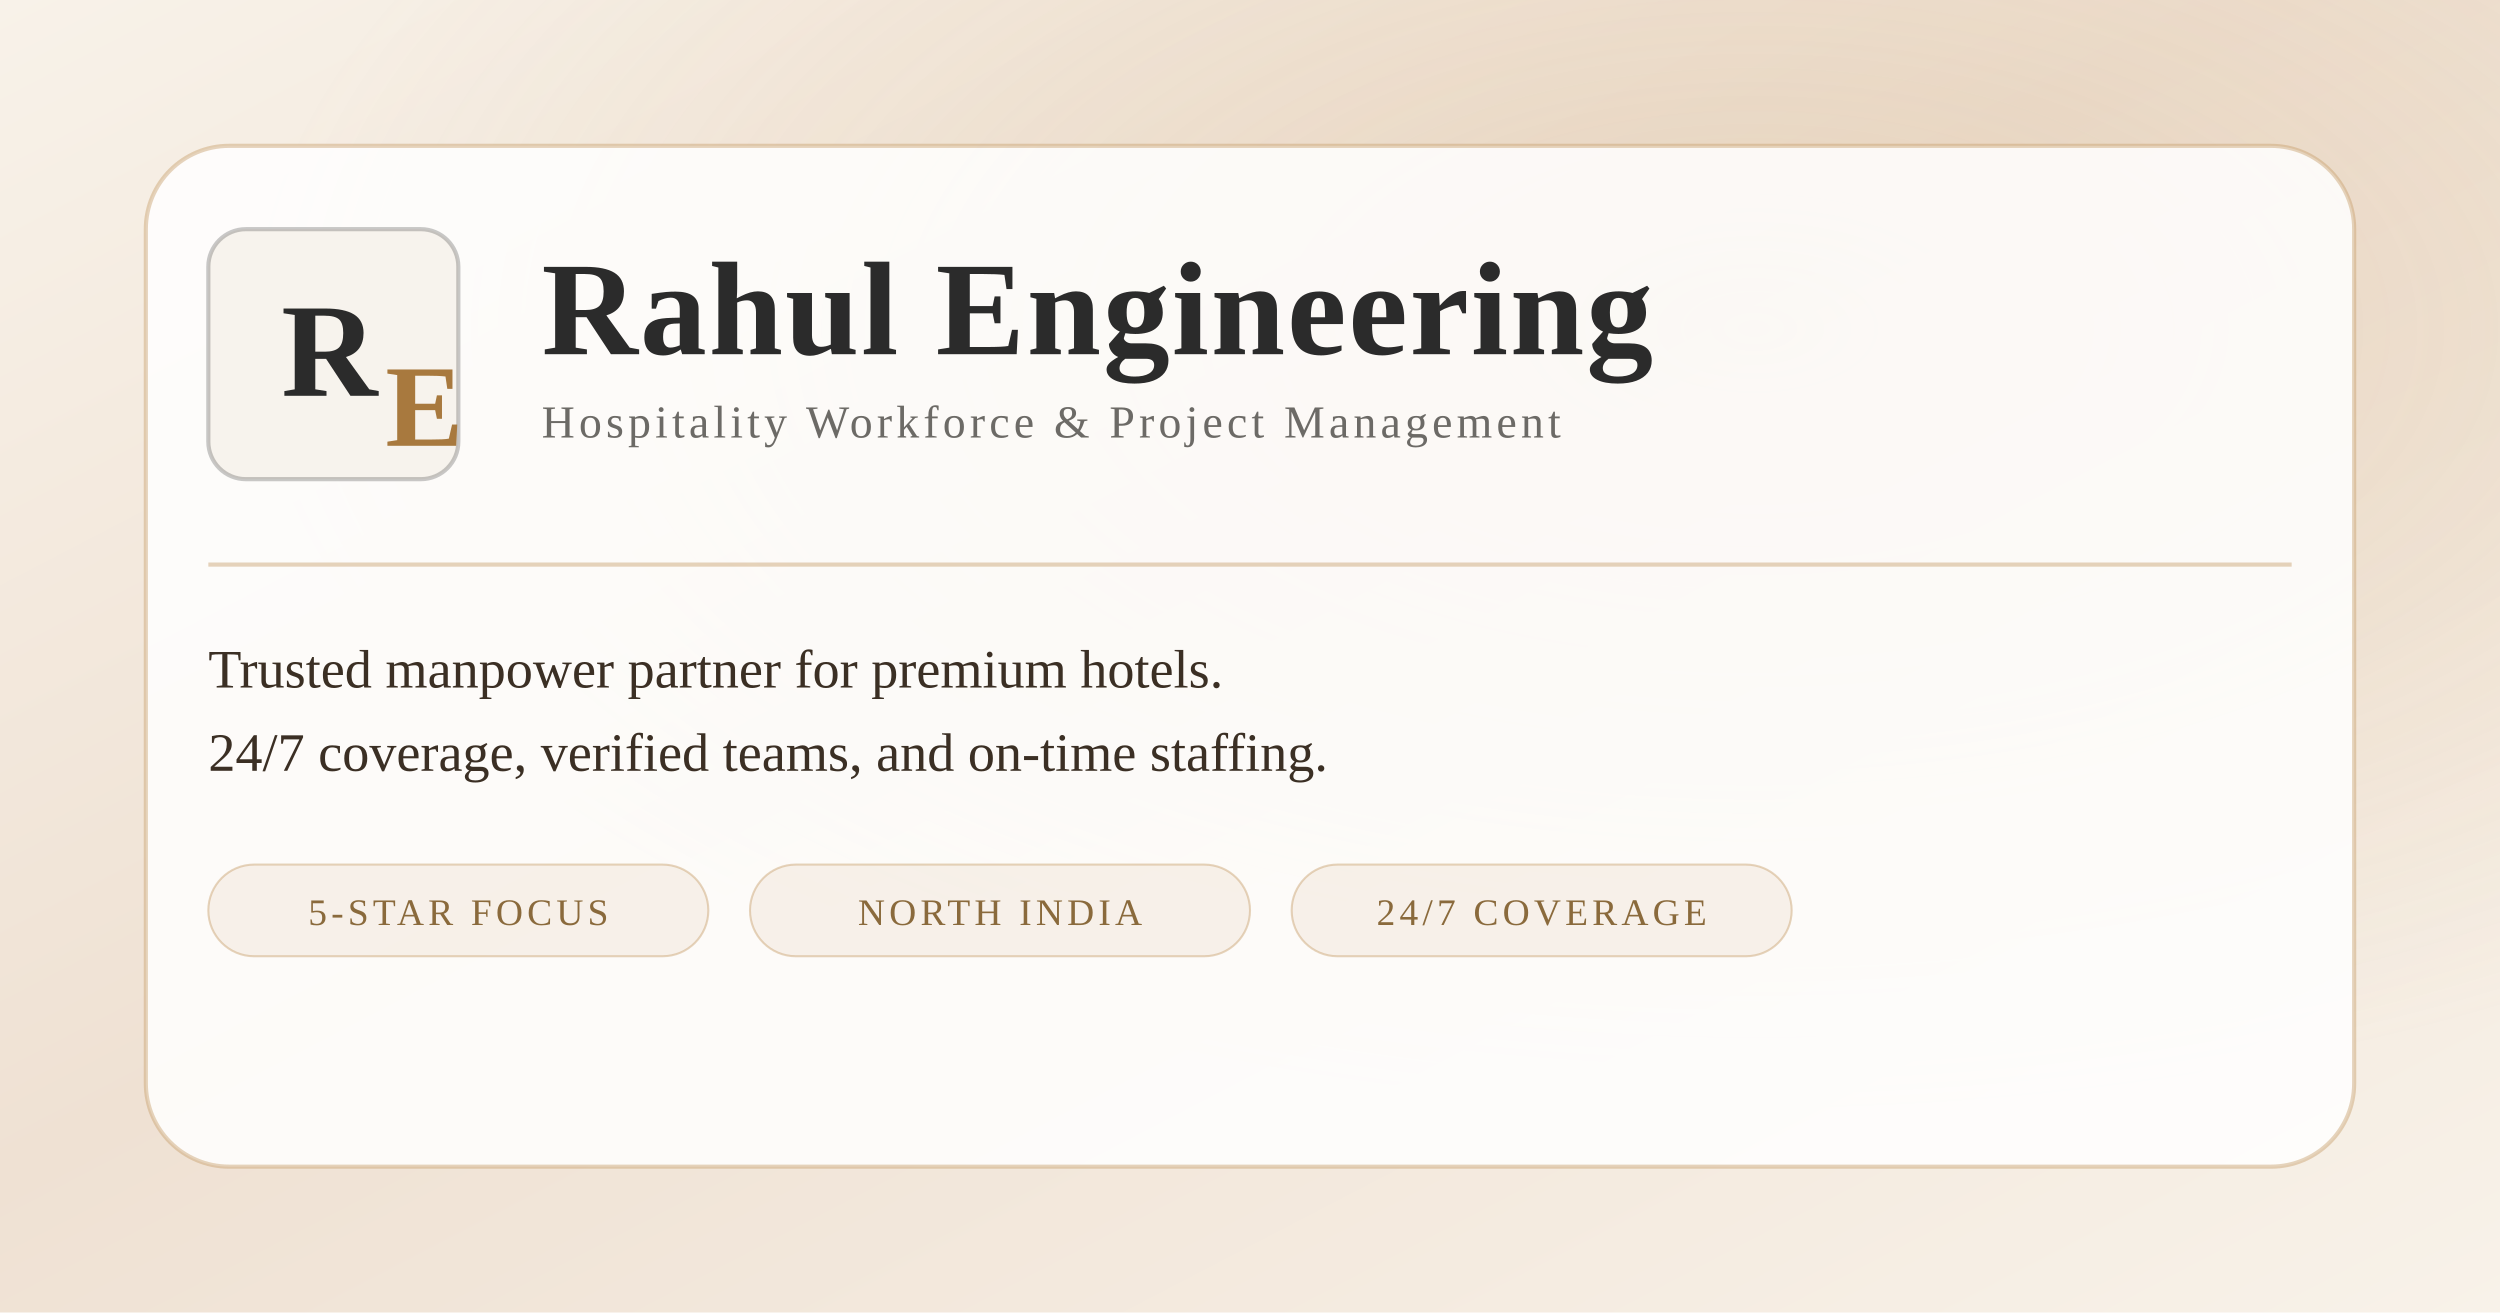
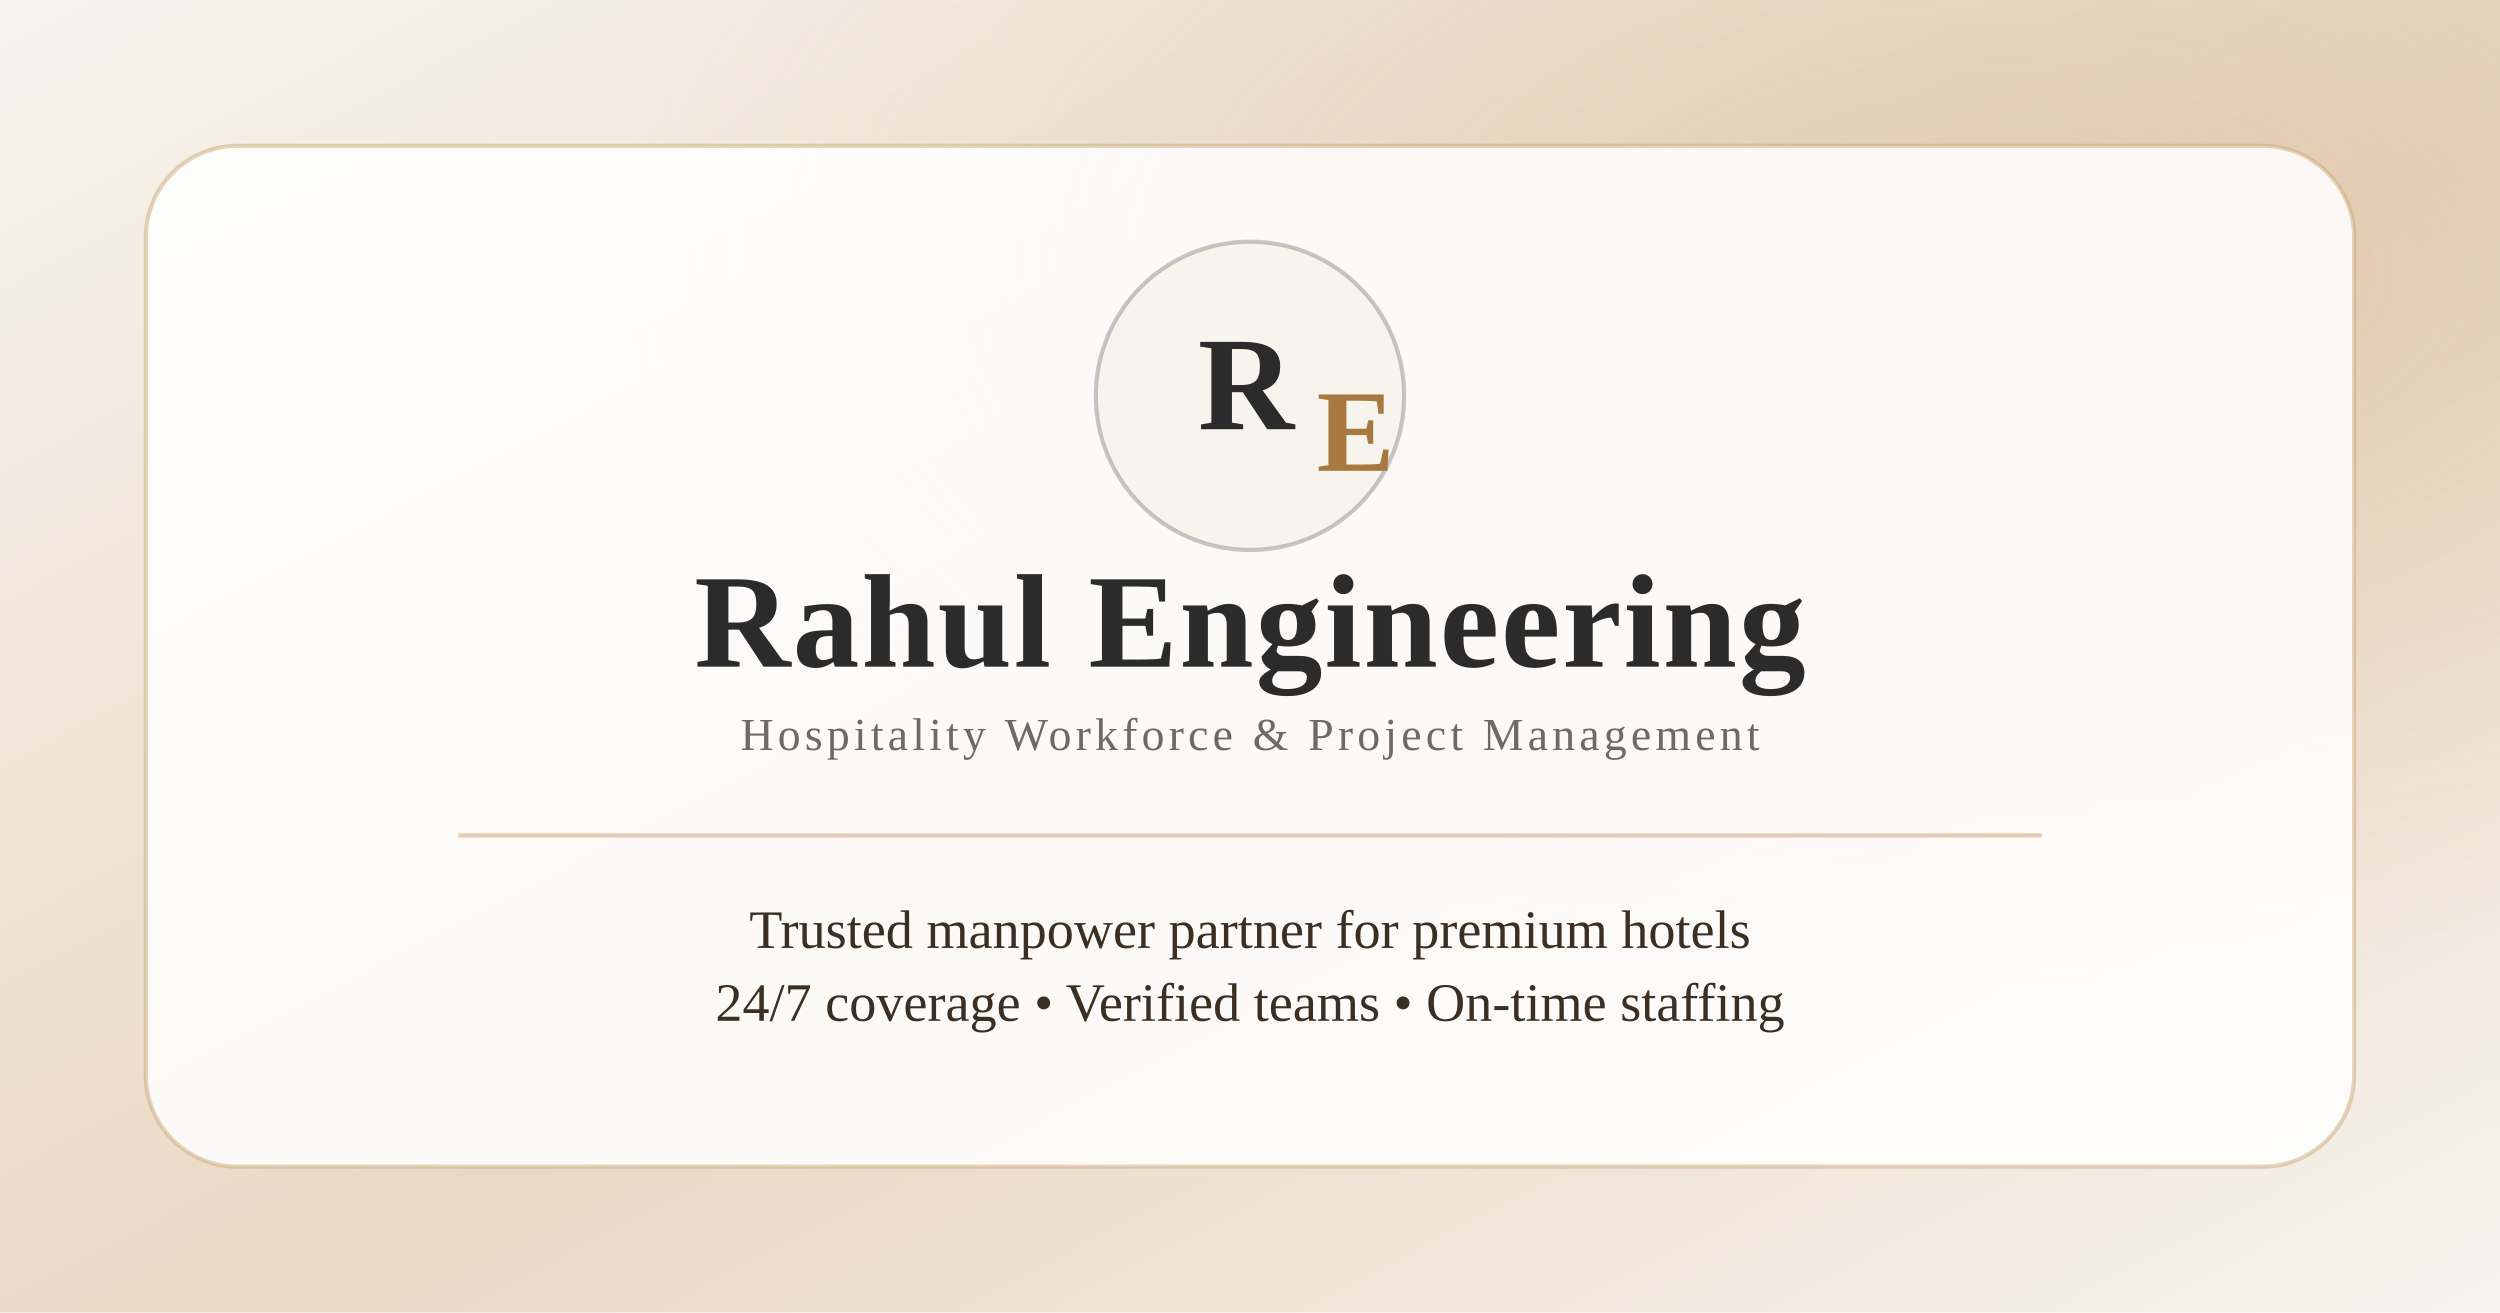
<svg xmlns="http://www.w3.org/2000/svg" width="1200" height="630" viewBox="0 0 1200 630">
  <defs>
    <linearGradient id="bg" x1="0" y1="0" x2="1" y2="1">
-       <stop offset="0%" stop-color="#f8f2e9" />
-       <stop offset="45%" stop-color="#efe1d3" />
-       <stop offset="100%" stop-color="#f8f2e9" />
+       <stop offset="0%" stop-color="#f7f3ed" />
+       <stop offset="55%" stop-color="#ead8c4" />
+       <stop offset="100%" stop-color="#f7f3ed" />
    </linearGradient>
-     <radialGradient id="glow" cx="70%" cy="25%" r="60%">
-       <stop offset="0%" stop-color="rgba(200,160,110,0.22)" />
+     <radialGradient id="spot" cx="80%" cy="20%" r="55%">
+       <stop offset="0%" stop-color="rgba(200,160,110,0.28)" />
      <stop offset="100%" stop-color="rgba(200,160,110,0)" />
    </radialGradient>
  </defs>
  <rect width="1200" height="630" fill="url(#bg)" />
-   <rect width="1200" height="630" fill="url(#glow)" />
-   <rect x="70" y="70" width="1060" height="490" rx="40" fill="rgba(255,255,255,0.85)" stroke="rgba(200,160,110,0.45)" stroke-width="2" />
-   <rect x="100" y="110" width="120" height="120" rx="18" fill="#f7f3ed" stroke="rgba(43,43,43,0.25)" stroke-width="2" />
-   <text x="135" y="190" font-family="Times New Roman, serif" font-size="64" font-weight="700" fill="#2b2b2b">R</text>
-   <text x="185" y="214" font-family="Times New Roman, serif" font-size="56" font-weight="700" fill="#a8793e">E</text>
-   <text x="260" y="170" font-family="Times New Roman, serif" font-size="64" font-weight="700" fill="#2b2b2b" letter-spacing="1">Rahul Engineering</text>
-   <text x="260" y="210" font-family="Times New Roman, serif" font-size="22" fill="#6c6a66" letter-spacing="2">Hospitality Workforce &amp; Project Management</text>
-   <rect x="100" y="270" width="1000" height="2" fill="rgba(200,160,110,0.45)" />
-   <text x="100" y="330" font-family="Times New Roman, serif" font-size="26" fill="#3b2f24">Trusted manpower partner for premium hotels.</text>
-   <text x="100" y="370" font-family="Times New Roman, serif" font-size="26" fill="#3b2f24">24/7 coverage, verified teams, and on-time staffing.</text>
-   <rect x="100" y="415" width="240" height="44" rx="22" fill="rgba(200,160,110,0.12)" stroke="rgba(200,160,110,0.45)" />
-   <text x="220" y="444" text-anchor="middle" font-family="Times New Roman, serif" font-size="18" fill="#8a6a3c" letter-spacing="2">5-STAR FOCUS</text>
-   <rect x="360" y="415" width="240" height="44" rx="22" fill="rgba(200,160,110,0.12)" stroke="rgba(200,160,110,0.45)" />
-   <text x="480" y="444" text-anchor="middle" font-family="Times New Roman, serif" font-size="18" fill="#8a6a3c" letter-spacing="2">NORTH INDIA</text>
-   <rect x="620" y="415" width="240" height="44" rx="22" fill="rgba(200,160,110,0.12)" stroke="rgba(200,160,110,0.45)" />
-   <text x="740" y="444" text-anchor="middle" font-family="Times New Roman, serif" font-size="18" fill="#8a6a3c" letter-spacing="2">24/7 COVERAGE</text>
+   <rect width="1200" height="630" fill="url(#spot)" />
+   <rect x="70" y="70" width="1060" height="490" rx="44" fill="rgba(255,255,255,0.86)" stroke="rgba(200,160,110,0.45)" stroke-width="2" />
+   <circle cx="600" cy="190" r="74" fill="#f7f3ed" stroke="rgba(43,43,43,0.25)" stroke-width="2" />
+   <text x="575" y="206" font-family="Times New Roman, serif" font-size="64" font-weight="700" fill="#2b2b2b">R</text>
+   <text x="632" y="226" font-family="Times New Roman, serif" font-size="56" font-weight="700" fill="#a8793e">E</text>
+   <text x="600" y="320" text-anchor="middle" font-family="Times New Roman, serif" font-size="64" font-weight="700" fill="#2b2b2b" letter-spacing="1">Rahul Engineering</text>
+   <text x="600" y="360" text-anchor="middle" font-family="Times New Roman, serif" font-size="22" fill="#6c6a66" letter-spacing="2">Hospitality Workforce &amp; Project Management</text>
+   <rect x="220" y="400" width="760" height="2" fill="rgba(200,160,110,0.5)" />
+   <text x="600" y="455" text-anchor="middle" font-family="Times New Roman, serif" font-size="26" fill="#3b2f24">Trusted manpower partner for premium hotels</text>
+   <text x="600" y="490" text-anchor="middle" font-family="Times New Roman, serif" font-size="26" fill="#3b2f24">24/7 coverage • Verified teams • On-time staffing</text>
</svg>
